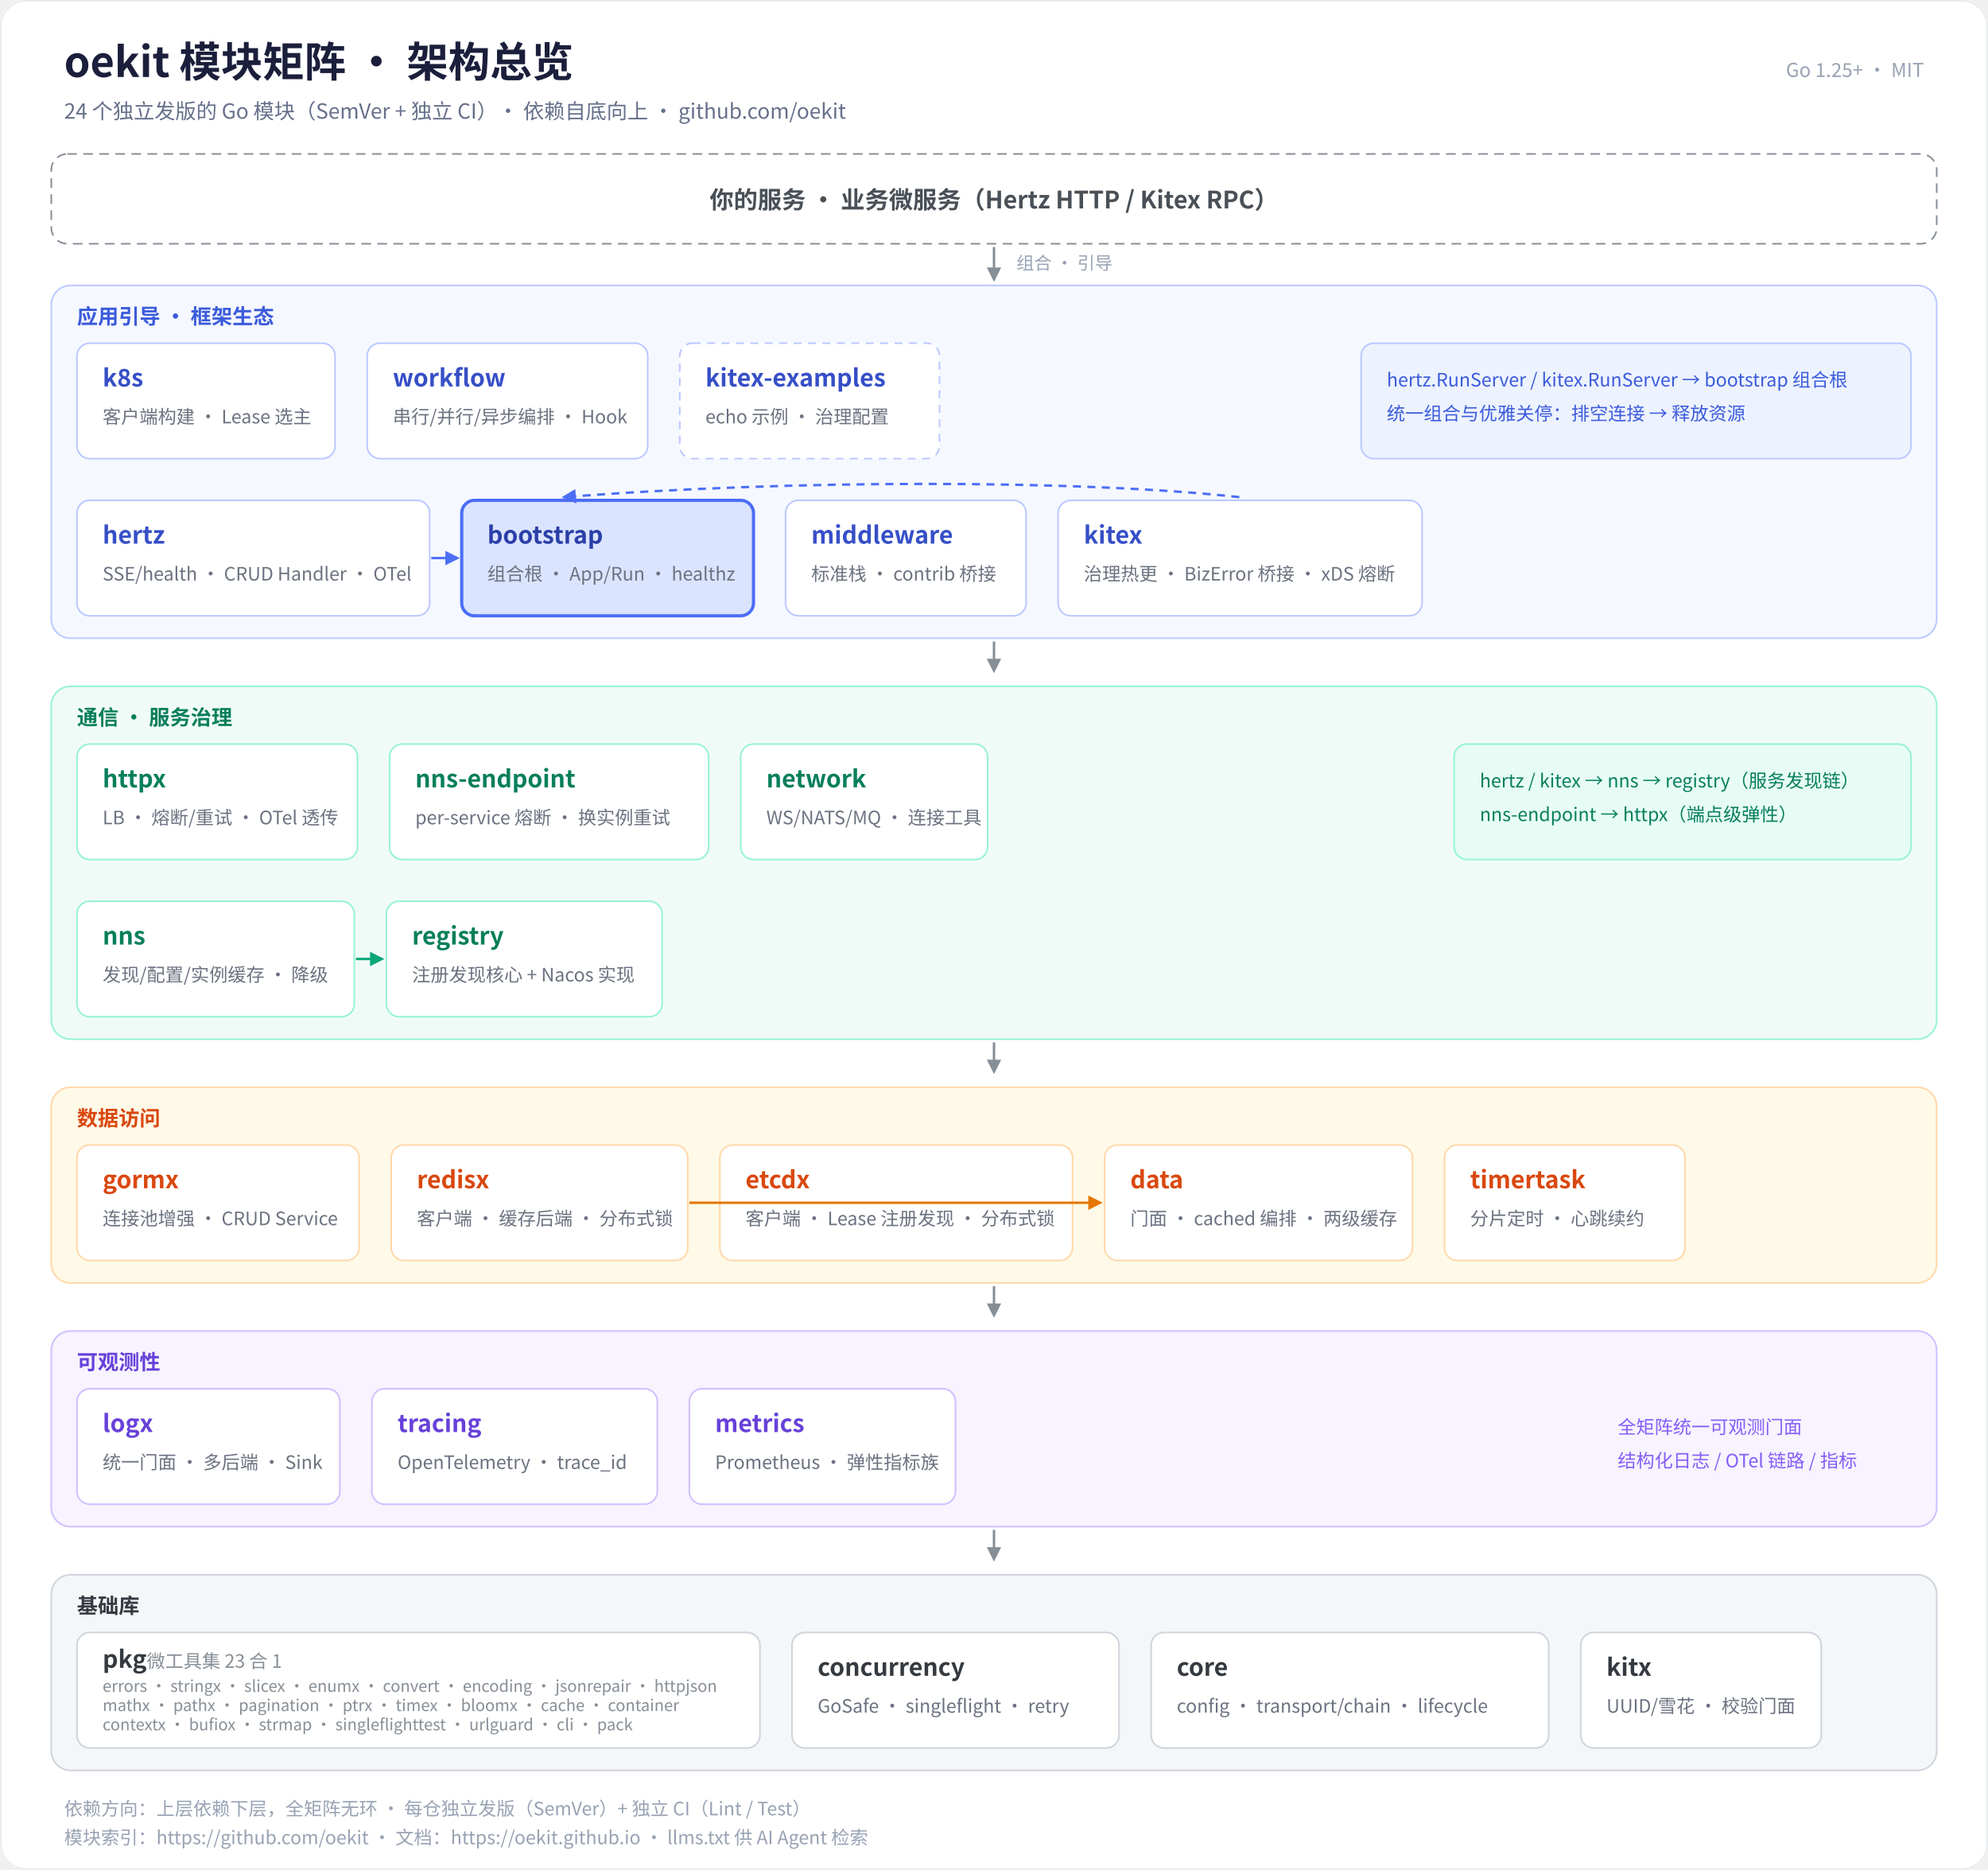
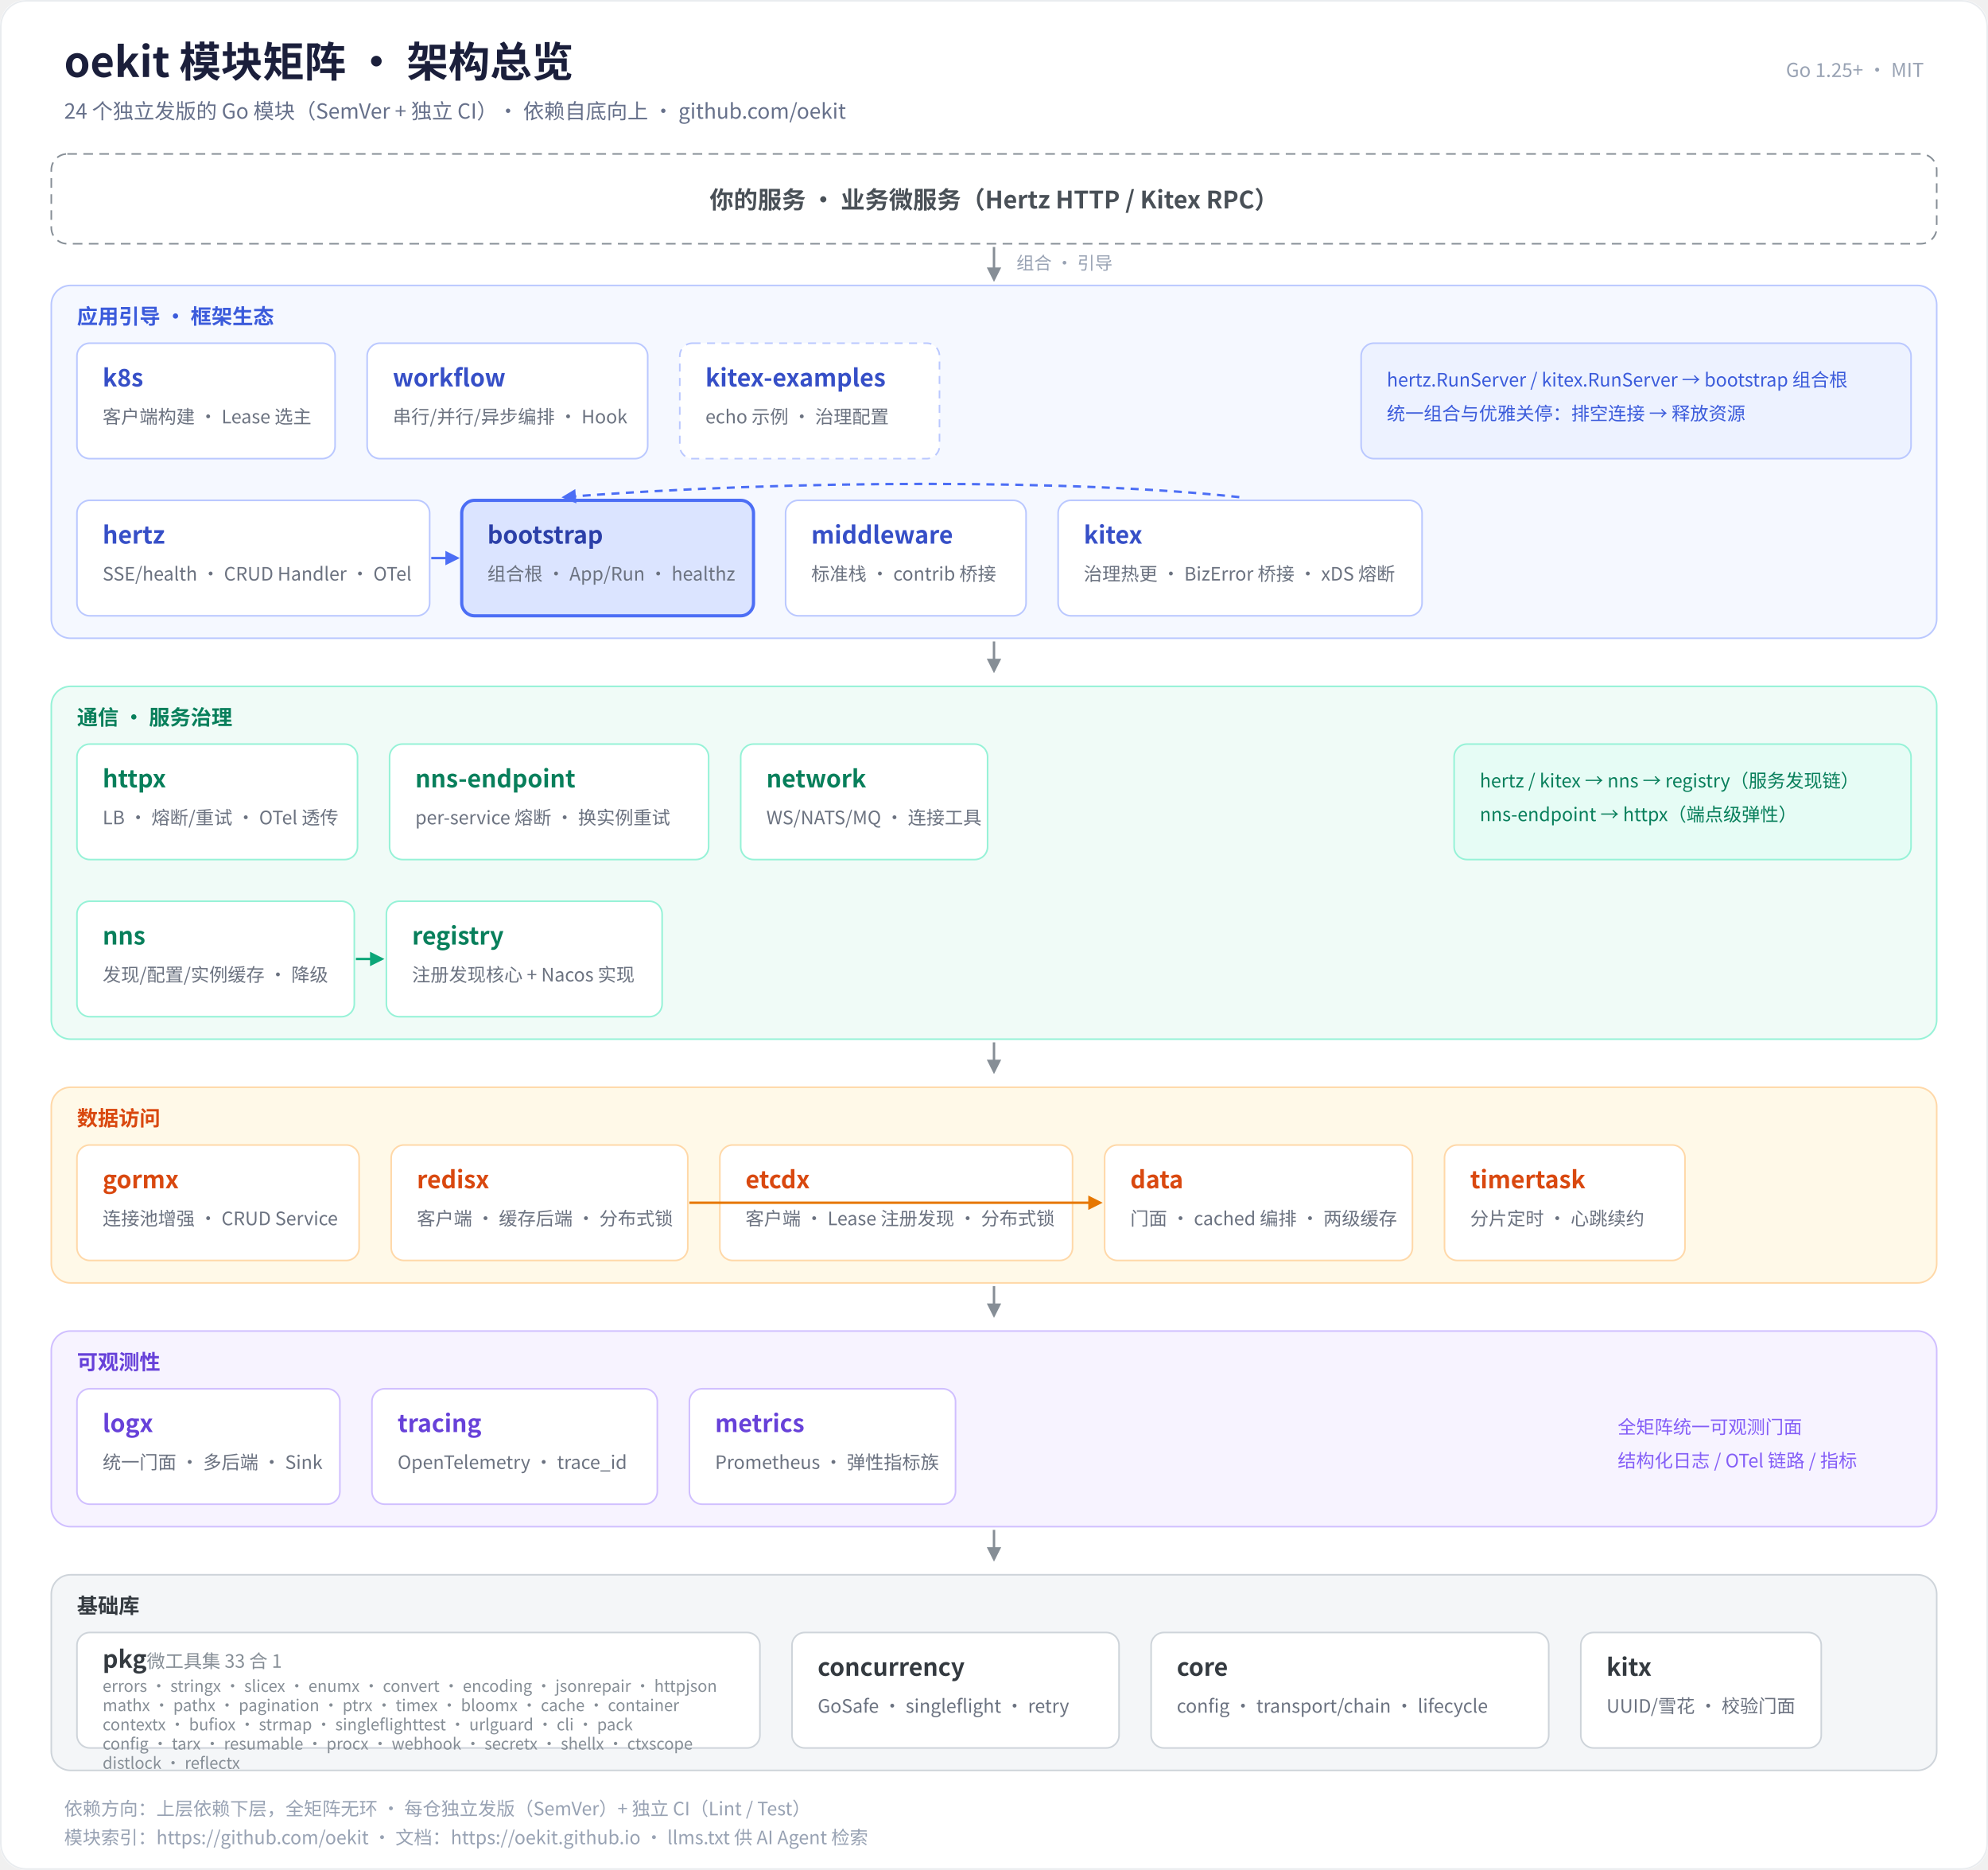
<svg xmlns="http://www.w3.org/2000/svg" width="1240" height="1166.0" viewBox="0 0 1240 1166.0" font-family="-apple-system, BlinkMacSystemFont, 'Segoe UI', 'PingFang SC', 'Hiragino Sans GB', 'Microsoft YaHei', 'Noto Sans CJK SC', sans-serif">
  <defs>
    <marker id="arr-gray" viewBox="0 0 10 10" refX="8" refY="5" markerWidth="6" markerHeight="6" orient="auto-start-reverse">
      <path d="M0 0 L10 5 L0 10 z" fill="#868E96" />
    </marker>
    <marker id="arr-blue" viewBox="0 0 10 10" refX="8" refY="5" markerWidth="6" markerHeight="6" orient="auto-start-reverse">
      <path d="M0 0 L10 5 L0 10 z" fill="#4C6EF5" />
    </marker>
    <marker id="arr-teal" viewBox="0 0 10 10" refX="8" refY="5" markerWidth="6" markerHeight="6" orient="auto-start-reverse">
      <path d="M0 0 L10 5 L0 10 z" fill="#0CA678" />
    </marker>
    <marker id="arr-amber" viewBox="0 0 10 10" refX="8" refY="5" markerWidth="6" markerHeight="6" orient="auto-start-reverse">
      <path d="M0 0 L10 5 L0 10 z" fill="#E67700" />
    </marker>
  </defs>
  <rect x="0" y="0" width="1240" height="1166.0" rx="16" fill="#FFFFFF" />
  <rect x="0.5" y="0.5" width="1239" height="1165.0" rx="16" fill="none" stroke="#E9ECEF" />
  <text x="40" y="48" font-size="26" font-weight="700" fill="#1B1F3B">oekit 模块矩阵 · 架构总览</text>
  <text x="40" y="74" font-size="13" fill="#66708A">24 个独立发版的 Go 模块（SemVer + 独立 CI）· 依赖自底向上 · github.com/oekit</text>
  <text x="1200" y="48" font-size="12" fill="#98A2B3" text-anchor="end">Go 1.25+ · MIT</text>
  <rect x="32" y="96" width="1176" height="56" rx="10" fill="#FFFFFF" stroke="#868E96" stroke-dasharray="6 4" />
  <text x="620" y="130" font-size="15" font-weight="600" fill="#495057" text-anchor="middle">你的服务 · 业务微服务（Hertz HTTP / Kitex RPC）</text>
  <line x1="620" y1="154" x2="620" y2="174.0" stroke="#868E96" stroke-width="1.5" marker-end="url(#arr-gray)" />
  <text x="634" y="168" font-size="11" fill="#98A2B3">组合 · 引导</text>
  <rect x="32" y="178.0" width="1176" height="220" rx="12" fill="#F5F8FF" stroke="#BAC8FF" />
  <text x="48" y="202.0" font-size="13" font-weight="700" fill="#3B5BDB">应用引导 · 框架生态</text>
  <rect x="48" y="214" width="161" height="72" rx="8" fill="#FFFFFF" stroke="#BAC8FF" />
  <text x="64" y="241" font-size="15" font-weight="600" fill="#364FC7">k8s</text>
  <text x="64" y="264" font-size="11.5" fill="#6B7280">客户端构建 · Lease 选主</text>
  <rect x="229" y="214" width="175" height="72" rx="8" fill="#FFFFFF" stroke="#BAC8FF" />
  <text x="245" y="241" font-size="15" font-weight="600" fill="#364FC7">workflow</text>
  <text x="245" y="264" font-size="11.5" fill="#6B7280">串行/并行/异步编排 · Hook</text>
  <rect x="424" y="214" width="162" height="72" rx="8" fill="#FFFFFF" stroke="#BAC8FF" stroke-dasharray="5 4" />
  <text x="440" y="241" font-size="15" font-weight="600" fill="#364FC7">kitex-examples</text>
  <text x="440" y="264" font-size="11.5" fill="#6B7280">echo 示例 · 治理配置</text>
  <rect x="48" y="312" width="220" height="72" rx="8" fill="#FFFFFF" stroke="#BAC8FF" />
  <text x="64" y="339" font-size="15" font-weight="600" fill="#364FC7">hertz</text>
  <text x="64" y="362" font-size="11.5" fill="#6B7280">SSE/health · CRUD Handler · OTel</text>
  <rect x="288" y="312" width="182" height="72" rx="8" fill="#DBE4FF" stroke="#4C6EF5" stroke-width="2" />
  <text x="304" y="339" font-size="15" font-weight="700" fill="#2B3FA8">bootstrap</text>
  <text x="304" y="362" font-size="11.5" fill="#6B7280">组合根 · App/Run · healthz</text>
  <rect x="490" y="312" width="150" height="72" rx="8" fill="#FFFFFF" stroke="#BAC8FF" />
  <text x="506" y="339" font-size="15" font-weight="600" fill="#364FC7">middleware</text>
  <text x="506" y="362" font-size="11.5" fill="#6B7280">标准栈 · contrib 桥接</text>
  <rect x="660" y="312" width="227" height="72" rx="8" fill="#FFFFFF" stroke="#BAC8FF" />
  <text x="676" y="339" font-size="15" font-weight="600" fill="#364FC7">kitex</text>
  <text x="676" y="362" font-size="11.5" fill="#6B7280">治理热更 · BizError 桥接 · xDS 熔断</text>
  <rect x="849" y="214" width="343" height="72" rx="8" fill="#EDF2FF" stroke="#BAC8FF" />
  <text x="865" y="241" font-size="11.5" fill="#3B5BDB">hertz.RunServer / kitex.RunServer → bootstrap 组合根</text>
  <text x="865" y="262" font-size="11.5" fill="#3B5BDB">统一组合与优雅关停：排空连接 → 释放资源</text>
  <line x1="620" y1="400" x2="620" y2="418" stroke="#868E96" stroke-width="1.5" marker-end="url(#arr-gray)" />
  <rect x="32" y="428.0" width="1176" height="220" rx="12" fill="#F0FBF7" stroke="#96F2D7" />
  <text x="48" y="452.0" font-size="13" font-weight="700" fill="#087F5B">通信 · 服务治理</text>
  <rect x="48" y="464" width="175" height="72" rx="8" fill="#FFFFFF" stroke="#96F2D7" />
  <text x="64" y="491" font-size="15" font-weight="600" fill="#087F5B">httpx</text>
  <text x="64" y="514" font-size="11.5" fill="#6B7280">LB · 熔断/重试 · OTel 透传</text>
  <rect x="243" y="464" width="199" height="72" rx="8" fill="#FFFFFF" stroke="#96F2D7" />
  <text x="259" y="491" font-size="15" font-weight="600" fill="#087F5B">nns-endpoint</text>
  <text x="259" y="514" font-size="11.5" fill="#6B7280">per-service 熔断 · 换实例重试</text>
  <rect x="462" y="464" width="154" height="72" rx="8" fill="#FFFFFF" stroke="#96F2D7" />
  <text x="478" y="491" font-size="15" font-weight="600" fill="#087F5B">network</text>
  <text x="478" y="514" font-size="11.5" fill="#6B7280">WS/NATS/MQ · 连接工具</text>
  <rect x="48" y="562" width="173" height="72" rx="8" fill="#FFFFFF" stroke="#96F2D7" />
  <text x="64" y="589" font-size="15" font-weight="600" fill="#087F5B">nns</text>
  <text x="64" y="612" font-size="11.5" fill="#6B7280">发现/配置/实例缓存 · 降级</text>
  <rect x="241" y="562" width="172" height="72" rx="8" fill="#FFFFFF" stroke="#96F2D7" />
  <text x="257" y="589" font-size="15" font-weight="600" fill="#087F5B">registry</text>
  <text x="257" y="612" font-size="11.5" fill="#6B7280">注册发现核心 + Nacos 实现</text>
  <rect x="907" y="464" width="285" height="72" rx="8" fill="#E6FCF5" stroke="#96F2D7" />
  <text x="923" y="491" font-size="11.5" fill="#087F5B">hertz / kitex → nns → registry（服务发现链）</text>
  <text x="923" y="512" font-size="11.5" fill="#087F5B">nns-endpoint → httpx（端点级弹性）</text>
  <line x1="620" y1="650" x2="620" y2="668" stroke="#868E96" stroke-width="1.5" marker-end="url(#arr-gray)" />
  <rect x="32" y="678.0" width="1176" height="122" rx="12" fill="#FFF9E8" stroke="#FFD8A8" />
  <text x="48" y="702.0" font-size="13" font-weight="700" fill="#D9480F">数据访问</text>
  <rect x="48" y="714" width="176" height="72" rx="8" fill="#FFFFFF" stroke="#FFD8A8" />
  <text x="64" y="741" font-size="15" font-weight="600" fill="#D9480F">gormx</text>
  <text x="64" y="764" font-size="11.5" fill="#6B7280">连接池增强 · CRUD Service</text>
  <rect x="244" y="714" width="185" height="72" rx="8" fill="#FFFFFF" stroke="#FFD8A8" />
  <text x="260" y="741" font-size="15" font-weight="600" fill="#D9480F">redisx</text>
  <text x="260" y="764" font-size="11.5" fill="#6B7280">客户端 · 缓存后端 · 分布式锁</text>
  <rect x="449" y="714" width="220" height="72" rx="8" fill="#FFFFFF" stroke="#FFD8A8" />
  <text x="465" y="741" font-size="15" font-weight="600" fill="#D9480F">etcdx</text>
  <text x="465" y="764" font-size="11.5" fill="#6B7280">客户端 · Lease 注册发现 · 分布式锁</text>
  <rect x="689" y="714" width="192" height="72" rx="8" fill="#FFFFFF" stroke="#FFD8A8" />
  <text x="705" y="741" font-size="15" font-weight="600" fill="#D9480F">data</text>
  <text x="705" y="764" font-size="11.5" fill="#6B7280">门面 · cached 编排 · 两级缓存</text>
  <rect x="901" y="714" width="150" height="72" rx="8" fill="#FFFFFF" stroke="#FFD8A8" />
  <text x="917" y="741" font-size="15" font-weight="600" fill="#D9480F">timertask</text>
  <text x="917" y="764" font-size="11.5" fill="#6B7280">分片定时 · 心跳续约</text>
  <line x1="620" y1="802" x2="620" y2="820" stroke="#868E96" stroke-width="1.5" marker-end="url(#arr-gray)" />
  <rect x="32" y="830.0" width="1176" height="122" rx="12" fill="#F7F3FF" stroke="#D0BFFF" />
  <text x="48" y="854.0" font-size="13" font-weight="700" fill="#6741D9">可观测性</text>
  <rect x="48" y="866" width="164" height="72" rx="8" fill="#FFFFFF" stroke="#D0BFFF" />
  <text x="64" y="893" font-size="15" font-weight="600" fill="#6741D9">logx</text>
  <text x="64" y="916" font-size="11.5" fill="#6B7280">统一门面 · 多后端 · Sink</text>
  <rect x="232" y="866" width="178" height="72" rx="8" fill="#FFFFFF" stroke="#D0BFFF" />
  <text x="248" y="893" font-size="15" font-weight="600" fill="#6741D9">tracing</text>
  <text x="248" y="916" font-size="11.5" fill="#6B7280">OpenTelemetry · trace_id</text>
  <rect x="430" y="866" width="166" height="72" rx="8" fill="#FFFFFF" stroke="#D0BFFF" />
  <text x="446" y="893" font-size="15" font-weight="600" fill="#6741D9">metrics</text>
  <text x="446" y="916" font-size="11.5" fill="#6B7280">Prometheus · 弹性指标族</text>
  <text x="1009" y="894" font-size="11.5" fill="#845EF7">全矩阵统一可观测门面</text>
  <text x="1009" y="915" font-size="11.5" fill="#845EF7">结构化日志 / OTel 链路 / 指标</text>
  <line x1="620" y1="954" x2="620" y2="972" stroke="#868E96" stroke-width="1.5" marker-end="url(#arr-gray)" />
  <rect x="32" y="982.0" width="1176" height="122" rx="12" fill="#F4F6F8" stroke="#CED4DA" />
  <text x="48" y="1006.0" font-size="13" font-weight="700" fill="#343A40">基础库</text>
  <rect x="48" y="1018" width="426" height="72" rx="8" fill="#FFFFFF" stroke="#CED4DA" />
-   <text x="64" y="1040" font-size="15" font-weight="600" fill="#343A40">pkg<tspan font-size="11.5" font-weight="400" fill="#868E96"> 微工具集 23 合 1</tspan>
+   <text x="64" y="1040" font-size="15" font-weight="600" fill="#343A40">pkg<tspan font-size="11.5" font-weight="400" fill="#868E96"> 微工具集 33 合 1</tspan>
  </text>
  <text x="64" y="1055" font-size="10" fill="#868E96">errors · stringx · slicex · enumx · convert · encoding · jsonrepair · httpjson</text>
  <text x="64" y="1067" font-size="10" fill="#868E96">mathx · pathx · pagination · ptrx · timex · bloomx · cache · container</text>
  <text x="64" y="1079" font-size="10" fill="#868E96">contextx · bufiox · strmap · singleflighttest · urlguard · cli · pack</text>
+   <text x="64" y="1091" font-size="10" fill="#868E96">config · tarx · resumable · procx · webhook · secretx · shellx · ctxscope</text>
+   <text x="64" y="1103" font-size="10" fill="#868E96">distlock · reflectx</text>
  <rect x="494" y="1018" width="204" height="72" rx="8" fill="#FFFFFF" stroke="#CED4DA" />
  <text x="510" y="1045" font-size="15" font-weight="600" fill="#343A40">concurrency</text>
  <text x="510" y="1068" font-size="11.5" fill="#6B7280">GoSafe · singleflight · retry</text>
  <rect x="718" y="1018" width="248" height="72" rx="8" fill="#FFFFFF" stroke="#CED4DA" />
  <text x="734" y="1045" font-size="15" font-weight="600" fill="#343A40">core</text>
  <text x="734" y="1068" font-size="11.5" fill="#6B7280">config · transport/chain · lifecycle</text>
  <rect x="986" y="1018" width="150" height="72" rx="8" fill="#FFFFFF" stroke="#CED4DA" />
  <text x="1002" y="1045" font-size="15" font-weight="600" fill="#343A40">kitx</text>
  <text x="1002" y="1068" font-size="11.5" fill="#6B7280">UUID/雪花 · 校验门面</text>
  <line x1="269" y1="348" x2="285" y2="348" stroke="#4C6EF5" stroke-width="1.5" marker-end="url(#arr-blue)" />
  <path d="M 773 310 C 673 299, 492 299, 352 310" fill="none" stroke="#4C6EF5" stroke-width="1.5" stroke-dasharray="5 4" marker-end="url(#arr-blue)" />
  <line x1="222" y1="598" x2="238" y2="598" stroke="#0CA678" stroke-width="1.5" marker-end="url(#arr-teal)" />
  <line x1="430" y1="750" x2="686" y2="750" stroke="#E67700" stroke-width="1.5" marker-end="url(#arr-amber)" />
  <text x="40" y="1132" font-size="11.5" fill="#98A2B3">依赖方向：上层依赖下层，全矩阵无环 · 每仓独立发版（SemVer）+ 独立 CI（Lint / Test）</text>
  <text x="40" y="1150" font-size="11.5" fill="#98A2B3">模块索引：https://github.com/oekit · 文档：https://oekit.github.io · llms.txt 供 AI Agent 检索</text>
</svg>
